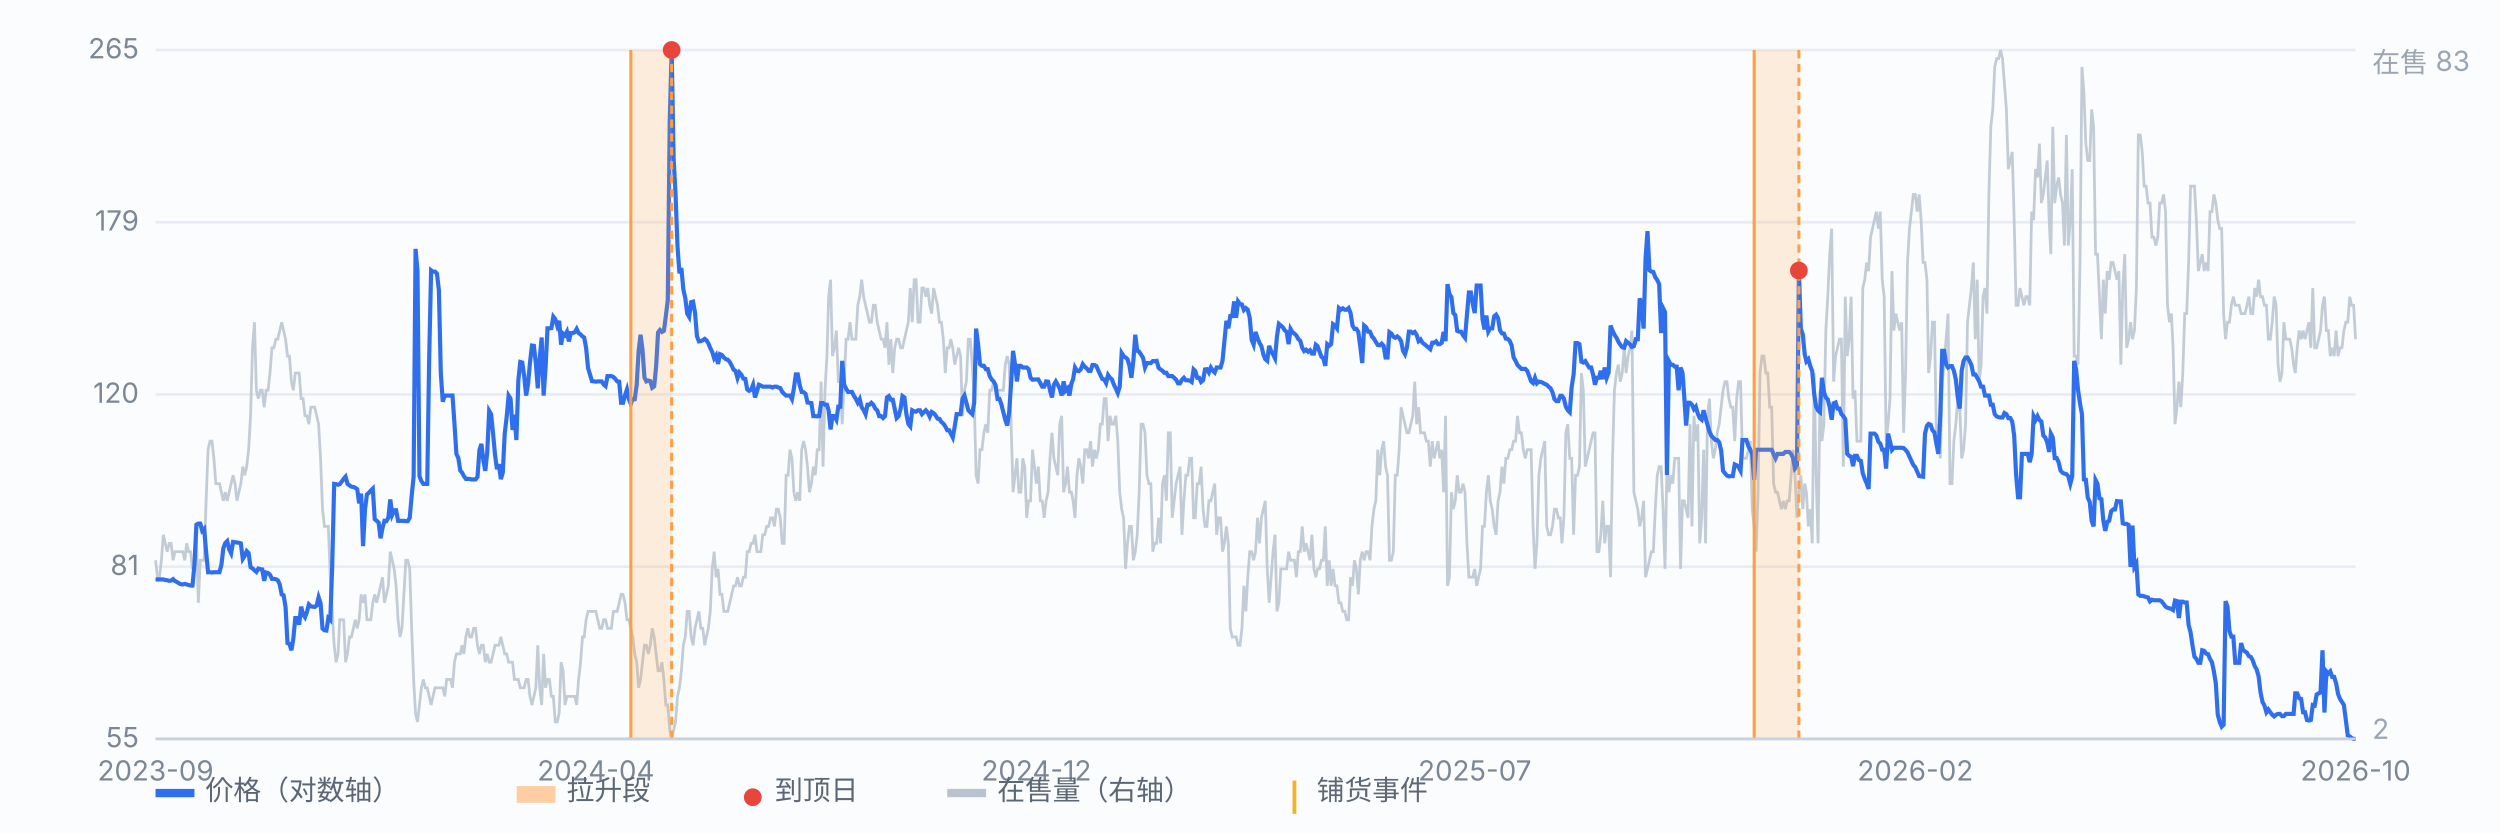
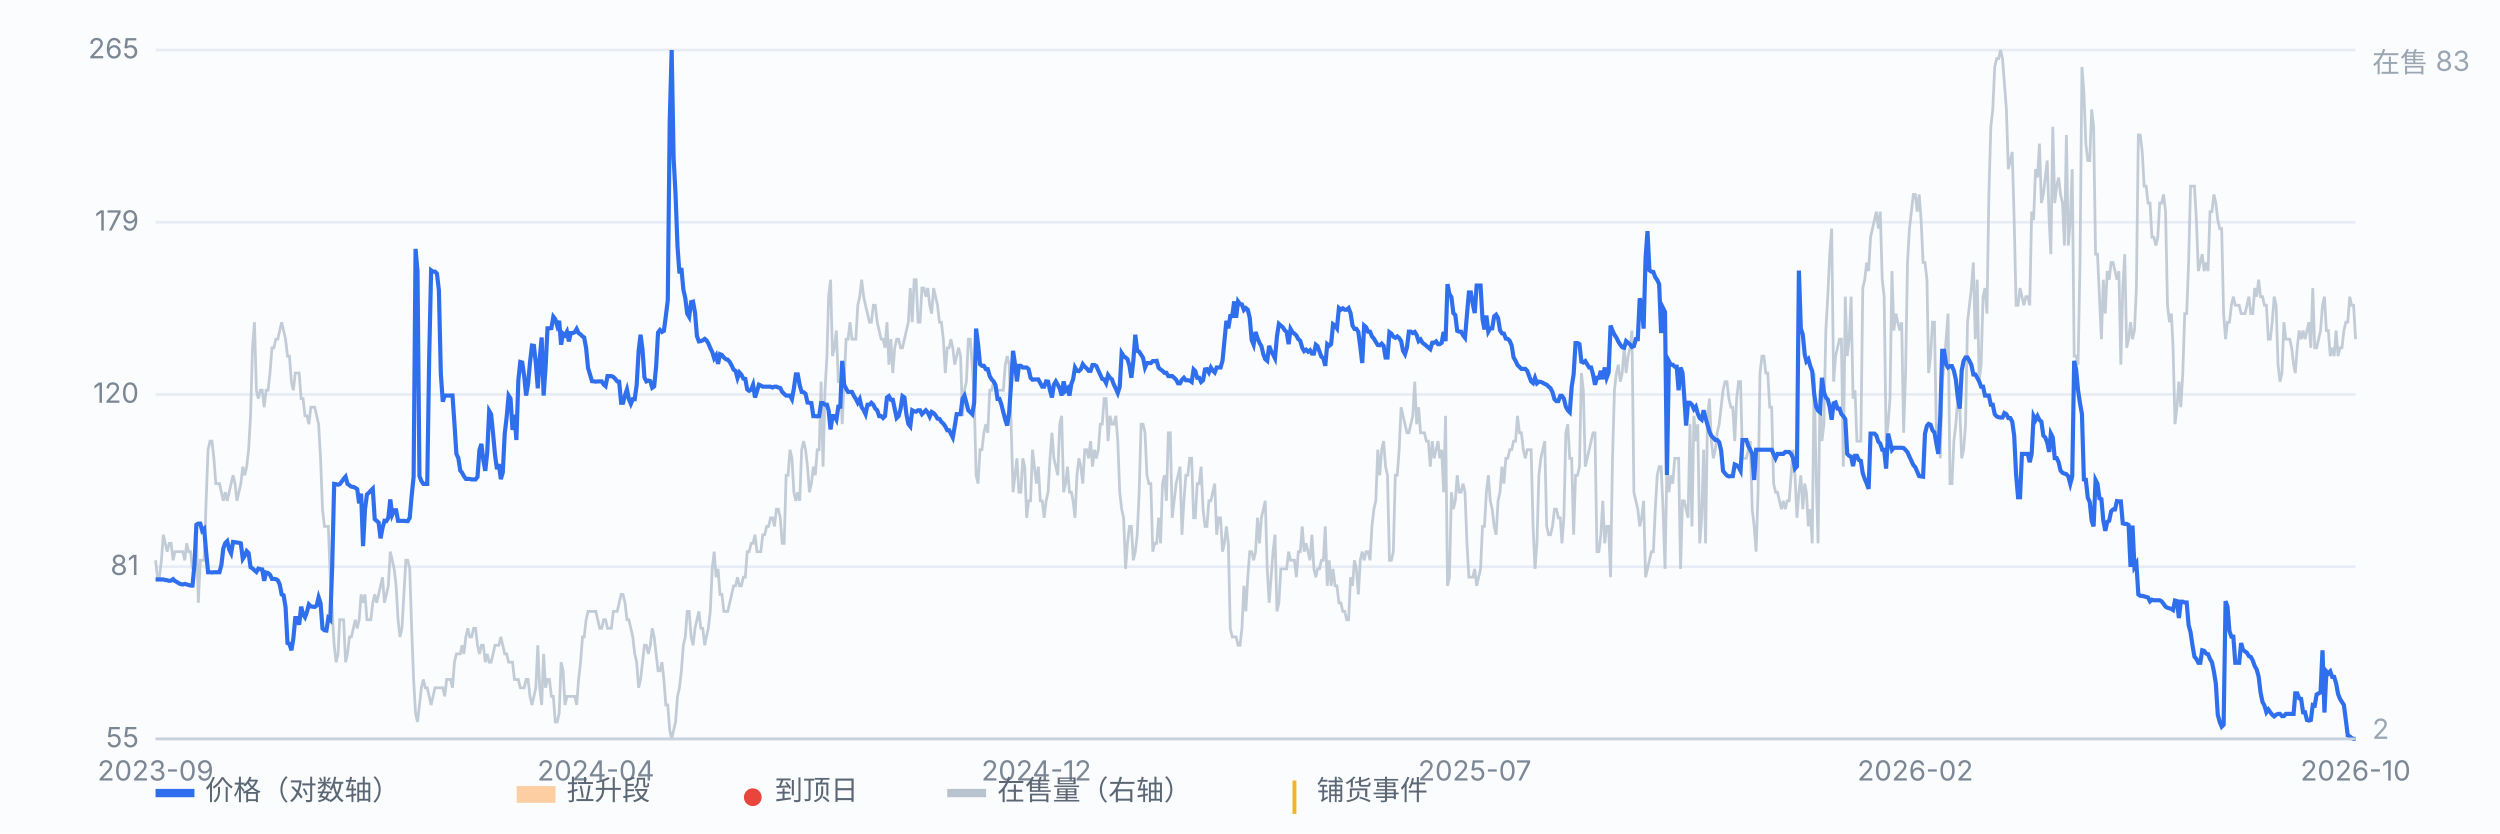
<svg xmlns="http://www.w3.org/2000/svg" viewBox="0 0 900 300" preserveAspectRatio="xMidYMid meet" style="width:100%;max-width:900px;height:auto;display:block" font-family="-apple-system,Segoe UI,Microsoft YaHei,sans-serif" font-size="10">
  <rect x="0" y="0" width="900" height="300" fill="#fbfcfe" />
  <line x1="56" y1="266.0" x2="848" y2="266.0" stroke="#e8edf5" stroke-width="1" />
  <text x="50" y="269.0" text-anchor="end" fill="#7b8794">55</text>
  <line x1="56" y1="204.0" x2="848" y2="204.0" stroke="#e8edf5" stroke-width="1" />
  <text x="50" y="207.0" text-anchor="end" fill="#7b8794">81</text>
  <line x1="56" y1="142.0" x2="848" y2="142.0" stroke="#e8edf5" stroke-width="1" />
  <text x="50" y="145.0" text-anchor="end" fill="#7b8794">120</text>
  <line x1="56" y1="80.0" x2="848" y2="80.0" stroke="#e8edf5" stroke-width="1" />
  <text x="50" y="83.0" text-anchor="end" fill="#7b8794">179</text>
  <line x1="56" y1="18.0" x2="848" y2="18.0" stroke="#e8edf5" stroke-width="1" />
  <text x="50" y="21.0" text-anchor="end" fill="#7b8794">265</text>
  <path d="M56.0 201.7 L56.7 207.8 L57.4 207.8 L58.1 201.7 L58.8 192.5 L59.5 195.6 L60.2 198.6 L60.9 195.6 L61.6 195.6 L62.3 201.7 L63.0 198.6 L63.7 198.6 L64.4 198.6 L65.1 198.6 L65.8 198.6 L66.5 201.7 L67.2 195.6 L67.9 198.6 L68.6 198.6 L69.3 204.8 L70.0 201.7 L70.7 192.5 L71.4 217.0 L72.1 201.7 L72.8 201.7 L73.5 201.7 L74.2 180.3 L74.9 161.9 L75.6 158.8 L76.3 158.8 L77.0 165.0 L77.7 174.1 L78.3 174.1 L79.0 174.1 L79.7 177.2 L80.4 180.3 L81.1 177.2 L81.8 180.3 L82.5 177.2 L83.2 174.1 L83.9 171.1 L84.6 174.1 L85.3 180.3 L86.0 177.2 L86.7 174.1 L87.4 168.0 L88.1 171.1 L88.8 168.0 L89.5 161.9 L90.2 149.7 L90.9 125.2 L91.6 116.0 L92.3 140.5 L93.0 143.5 L93.7 140.5 L94.4 140.5 L95.1 146.6 L95.8 140.5 L96.5 140.5 L97.2 134.3 L97.9 125.2 L98.6 125.2 L99.3 122.1 L100.0 122.1 L100.7 119.0 L101.4 116.0 L102.1 119.0 L102.8 122.1 L103.5 128.2 L104.2 128.2 L104.9 137.4 L105.6 140.5 L106.3 134.3 L107.0 134.3 L107.7 134.3 L108.4 143.5 L109.1 143.5 L109.8 149.7 L110.5 149.7 L111.2 152.7 L111.9 146.6 L112.6 146.6 L113.3 146.6 L114.0 149.7 L114.7 152.7 L115.4 165.0 L116.1 183.3 L116.8 189.5 L117.5 189.5 L118.2 189.5 L118.9 207.8 L119.6 220.1 L120.3 232.3 L121.0 238.4 L121.7 235.4 L122.3 223.1 L123.0 223.1 L123.7 223.1 L124.4 238.4 L125.1 235.4 L125.8 229.3 L126.5 229.3 L127.2 226.2 L127.9 223.1 L128.6 226.2 L129.3 223.1 L130.0 214.0 L130.7 217.0 L131.4 214.0 L132.1 223.1 L132.8 223.1 L133.5 223.1 L134.2 217.0 L134.9 214.0 L135.6 217.0 L136.3 214.0 L137.0 210.9 L137.7 207.8 L138.4 217.0 L139.1 214.0 L139.8 210.9 L140.5 198.6 L141.2 201.7 L141.9 204.8 L142.6 210.9 L143.3 223.1 L144.0 229.3 L144.7 226.2 L145.4 214.0 L146.1 201.7 L146.8 201.7 L147.5 204.8 L148.2 226.2 L148.9 244.6 L149.6 256.8 L150.3 259.9 L151.0 253.8 L151.7 247.6 L152.4 244.6 L153.1 247.6 L153.8 247.6 L154.5 250.7 L155.2 253.8 L155.9 250.7 L156.6 247.6 L157.3 247.6 L158.0 247.6 L158.7 247.6 L159.4 247.6 L160.1 250.7 L160.8 244.6 L161.5 244.6 L162.2 244.6 L162.9 247.6 L163.6 238.4 L164.3 235.4 L165.0 235.4 L165.7 235.4 L166.3 232.3 L167.0 235.4 L167.7 229.3 L168.4 226.2 L169.1 229.3 L169.8 229.3 L170.5 226.2 L171.2 226.2 L171.9 232.3 L172.6 235.4 L173.3 232.3 L174.0 232.3 L174.7 238.4 L175.4 235.4 L176.1 238.4 L176.8 238.4 L177.5 235.4 L178.2 232.3 L178.9 232.3 L179.6 232.3 L180.3 229.3 L181.0 232.3 L181.7 235.4 L182.4 235.4 L183.1 238.4 L183.8 238.4 L184.5 238.4 L185.2 244.6 L185.9 244.6 L186.6 244.6 L187.3 247.6 L188.0 247.6 L188.7 247.6 L189.4 244.6 L190.1 244.6 L190.8 250.7 L191.5 253.8 L192.2 250.7 L192.9 247.6 L193.6 232.3 L194.3 247.6 L195.0 253.8 L195.7 235.4 L196.4 247.6 L197.1 244.6 L197.8 244.6 L198.5 250.7 L199.2 250.7 L199.9 259.9 L200.6 259.9 L201.3 256.8 L202.0 238.4 L202.7 241.5 L203.4 253.8 L204.1 250.7 L204.8 250.7 L205.5 250.7 L206.2 250.7 L206.9 250.7 L207.6 253.8 L208.3 244.6 L209.0 238.4 L209.7 229.3 L210.3 229.3 L211.0 223.1 L211.7 220.1 L212.4 220.1 L213.1 220.1 L213.8 220.1 L214.5 220.1 L215.2 223.1 L215.9 226.2 L216.6 226.2 L217.3 223.1 L218.0 223.1 L218.7 226.2 L219.4 226.2 L220.1 226.2 L220.8 220.1 L221.5 220.1 L222.2 220.1 L222.9 217.0 L223.6 214.0 L224.3 214.0 L225.0 217.0 L225.7 223.1 L226.4 223.1 L227.1 226.2 L227.8 229.3 L228.5 235.4 L229.2 238.4 L229.9 247.6 L230.6 244.6 L231.3 238.4 L232.0 232.3 L232.7 232.3 L233.4 235.4 L234.1 232.3 L234.8 226.2 L235.5 229.3 L236.2 235.4 L236.9 241.5 L237.6 241.5 L238.3 238.4 L239.0 244.6 L239.7 253.8 L240.4 253.8 L241.1 262.9 L241.8 266.0 L242.5 262.9 L243.2 259.9 L243.9 250.7 L244.6 247.6 L245.3 241.5 L246.0 232.3 L246.7 229.3 L247.4 220.1 L248.1 220.1 L248.8 229.3 L249.5 232.3 L250.2 226.2 L250.9 223.1 L251.6 220.1 L252.3 226.2 L253.0 226.2 L253.7 232.3 L254.3 229.3 L255.0 226.2 L255.7 220.1 L256.4 204.8 L257.1 198.6 L257.8 207.8 L258.5 204.8 L259.2 214.0 L259.9 214.0 L260.6 220.1 L261.3 220.1 L262.0 220.1 L262.7 217.0 L263.4 214.0 L264.1 210.9 L264.8 210.9 L265.5 207.8 L266.2 210.9 L266.9 210.9 L267.6 207.8 L268.3 207.8 L269.0 198.6 L269.7 198.6 L270.4 195.6 L271.1 195.6 L271.8 192.5 L272.5 198.6 L273.2 198.6 L273.9 198.6 L274.6 192.5 L275.3 192.5 L276.0 189.5 L276.7 189.5 L277.4 186.4 L278.1 186.4 L278.8 189.5 L279.5 183.3 L280.2 183.3 L280.9 186.4 L281.6 195.6 L282.3 195.6 L283.0 171.1 L283.7 171.1 L284.4 161.9 L285.1 165.0 L285.8 177.2 L286.5 180.3 L287.2 177.2 L287.9 180.3 L288.6 161.9 L289.3 158.8 L290.0 161.9 L290.7 168.0 L291.4 177.2 L292.1 174.1 L292.8 168.0 L293.5 171.1 L294.2 161.9 L294.9 161.9 L295.6 137.4 L296.3 168.0 L297.0 140.5 L297.7 128.2 L298.3 106.8 L299.0 100.7 L299.7 128.2 L300.4 125.2 L301.1 119.0 L301.8 137.4 L302.5 137.4 L303.2 152.7 L303.9 137.4 L304.6 122.1 L305.3 122.1 L306.0 116.0 L306.7 122.1 L307.4 122.1 L308.1 122.1 L308.8 109.9 L309.5 106.8 L310.2 100.7 L310.9 106.8 L311.6 109.9 L312.3 112.9 L313.0 116.0 L313.7 116.0 L314.4 109.9 L315.1 109.9 L315.8 116.0 L316.5 119.0 L317.2 122.1 L317.9 122.1 L318.6 125.2 L319.3 116.0 L320.0 131.3 L320.7 122.1 L321.4 134.3 L322.1 125.2 L322.8 122.1 L323.5 122.1 L324.2 125.2 L324.9 125.2 L325.6 122.1 L326.3 119.0 L327.0 116.0 L327.7 103.7 L328.4 116.0 L329.1 100.7 L329.8 100.7 L330.5 116.0 L331.2 116.0 L331.9 103.7 L332.6 103.7 L333.3 106.8 L334.0 103.7 L334.7 109.9 L335.4 112.9 L336.1 103.7 L336.8 106.8 L337.5 109.9 L338.2 116.0 L338.9 116.0 L339.6 122.1 L340.3 134.3 L341.0 125.2 L341.7 125.2 L342.3 122.1 L343.0 125.2 L343.7 131.3 L344.4 128.2 L345.1 125.2 L345.8 128.2 L346.5 149.7 L347.2 140.5 L347.9 137.4 L348.6 122.1 L349.3 122.1 L350.0 131.3 L350.7 143.5 L351.4 171.1 L352.1 174.1 L352.8 161.9 L353.5 161.9 L354.2 155.8 L354.9 152.7 L355.6 155.8 L356.3 140.5 L357.0 140.5 L357.7 137.4 L358.4 140.5 L359.1 140.5 L359.8 140.5 L360.5 140.5 L361.2 140.5 L361.9 131.3 L362.6 128.2 L363.3 131.3 L364.0 152.7 L364.7 177.2 L365.4 171.1 L366.1 165.0 L366.8 177.2 L367.5 177.2 L368.2 165.0 L368.9 168.0 L369.6 186.4 L370.3 180.3 L371.0 180.3 L371.7 161.9 L372.4 168.0 L373.1 174.1 L373.8 168.0 L374.5 180.3 L375.2 180.3 L375.9 186.4 L376.6 180.3 L377.3 177.2 L378.0 165.0 L378.7 155.8 L379.4 165.0 L380.1 168.0 L380.8 171.1 L381.5 152.7 L382.2 149.7 L382.9 177.2 L383.6 174.1 L384.3 168.0 L385.0 177.2 L385.7 177.2 L386.3 180.3 L387.0 186.4 L387.7 171.1 L388.4 165.0 L389.1 168.0 L389.8 174.1 L390.5 161.9 L391.2 161.9 L391.9 165.0 L392.6 158.8 L393.3 168.0 L394.0 161.9 L394.7 165.0 L395.4 161.9 L396.1 152.7 L396.8 152.7 L397.5 143.5 L398.2 143.5 L398.9 158.8 L399.6 149.7 L400.3 152.7 L401.0 152.7 L401.7 149.7 L402.4 158.8 L403.1 177.2 L403.8 183.3 L404.5 186.4 L405.2 204.8 L405.9 195.6 L406.6 189.5 L407.3 189.5 L408.0 201.7 L408.7 198.6 L409.4 192.5 L410.1 177.2 L410.8 152.7 L411.5 152.7 L412.2 155.8 L412.9 171.1 L413.6 174.1 L414.3 174.1 L415.0 198.6 L415.7 195.6 L416.4 195.6 L417.1 186.4 L417.8 195.6 L418.5 174.1 L419.2 171.1 L419.9 180.3 L420.6 155.8 L421.3 155.8 L422.0 186.4 L422.7 180.3 L423.4 174.1 L424.1 171.1 L424.8 168.0 L425.5 192.5 L426.2 180.3 L426.9 171.1 L427.6 171.1 L428.3 165.0 L429.0 165.0 L429.7 186.4 L430.3 186.4 L431.0 174.1 L431.7 174.1 L432.4 168.0 L433.1 183.3 L433.8 189.5 L434.5 189.5 L435.2 180.3 L435.9 180.3 L436.6 177.2 L437.3 174.1 L438.0 192.5 L438.7 186.4 L439.4 186.4 L440.1 198.6 L440.8 195.6 L441.5 189.5 L442.2 195.6 L442.9 226.2 L443.6 229.3 L444.3 229.3 L445.0 229.3 L445.7 232.3 L446.4 232.3 L447.1 226.2 L447.8 210.9 L448.5 220.1 L449.2 207.8 L449.9 198.6 L450.6 198.6 L451.3 201.7 L452.0 198.6 L452.7 186.4 L453.4 195.6 L454.1 186.4 L454.8 183.3 L455.5 180.3 L456.2 204.8 L456.9 217.0 L457.6 207.8 L458.3 198.6 L459.0 192.5 L459.7 220.1 L460.4 217.0 L461.1 204.8 L461.8 204.8 L462.5 204.8 L463.2 204.8 L463.9 198.6 L464.6 201.7 L465.3 201.7 L466.0 201.7 L466.7 207.8 L467.4 198.6 L468.1 198.6 L468.8 189.5 L469.5 198.6 L470.2 195.6 L470.9 198.6 L471.6 201.7 L472.3 192.5 L473.0 204.8 L473.7 207.8 L474.3 204.8 L475.0 204.8 L475.7 201.7 L476.4 201.7 L477.1 189.5 L477.8 210.9 L478.5 201.7 L479.2 210.9 L479.9 204.8 L480.6 210.9 L481.3 210.9 L482.0 217.0 L482.7 217.0 L483.4 220.1 L484.1 220.1 L484.8 223.1 L485.5 223.1 L486.2 207.8 L486.9 210.9 L487.6 201.7 L488.3 204.8 L489.0 214.0 L489.7 201.7 L490.4 198.6 L491.1 201.7 L491.8 198.6 L492.5 198.6 L493.2 201.7 L493.9 189.5 L494.6 183.3 L495.3 180.3 L496.0 161.9 L496.7 171.1 L497.4 161.9 L498.1 158.8 L498.8 168.0 L499.5 171.1 L500.2 201.7 L500.9 201.7 L501.6 198.6 L502.3 171.1 L503.0 171.1 L503.7 161.9 L504.4 146.6 L505.1 149.7 L505.8 152.7 L506.5 155.8 L507.2 155.8 L507.9 152.7 L508.6 149.7 L509.3 137.4 L510.0 152.7 L510.7 146.6 L511.4 155.8 L512.1 155.8 L512.8 155.8 L513.5 158.8 L514.2 158.8 L514.9 168.0 L515.6 158.8 L516.3 165.0 L517.0 161.9 L517.7 158.8 L518.3 165.0 L519.0 161.9 L519.7 177.2 L520.4 149.7 L521.1 210.9 L521.8 207.8 L522.5 177.2 L523.2 183.3 L523.9 180.3 L524.6 171.1 L525.3 177.2 L526.0 177.2 L526.7 174.1 L527.4 177.2 L528.1 195.6 L528.8 207.8 L529.5 207.8 L530.2 207.8 L530.9 204.8 L531.6 210.9 L532.3 207.8 L533.0 204.8 L533.7 189.5 L534.4 189.5 L535.1 177.2 L535.8 171.1 L536.5 180.3 L537.2 183.3 L537.9 189.5 L538.6 192.5 L539.3 180.3 L540.0 177.2 L540.7 168.0 L541.4 174.1 L542.1 165.0 L542.8 165.0 L543.5 161.9 L544.2 161.9 L544.9 158.8 L545.6 158.8 L546.3 149.7 L547.0 155.8 L547.7 155.8 L548.4 161.9 L549.1 165.0 L549.8 161.9 L550.5 161.9 L551.2 161.9 L551.9 189.5 L552.6 204.8 L553.3 195.6 L554.0 171.1 L554.7 165.0 L555.4 161.9 L556.1 158.8 L556.8 189.5 L557.5 192.5 L558.2 192.5 L558.9 189.5 L559.6 183.3 L560.3 183.3 L561.0 186.4 L561.7 186.4 L562.3 195.6 L563.0 186.4 L563.7 155.8 L564.4 152.7 L565.1 165.0 L565.8 165.0 L566.5 192.5 L567.2 171.1 L567.9 171.1 L568.6 168.0 L569.3 134.3 L570.0 140.5 L570.7 168.0 L571.4 165.0 L572.1 161.9 L572.8 158.8 L573.5 155.8 L574.2 155.8 L574.9 198.6 L575.6 198.6 L576.3 192.5 L577.0 180.3 L577.7 195.6 L578.4 189.5 L579.1 189.5 L579.8 207.8 L580.5 165.0 L581.2 140.5 L581.9 134.3 L582.6 131.3 L583.3 137.4 L584.0 134.3 L584.7 125.2 L585.4 134.3 L586.1 128.2 L586.8 125.2 L587.5 119.0 L588.2 177.2 L588.9 180.3 L589.6 183.3 L590.3 189.5 L591.0 186.4 L591.7 180.3 L592.4 207.8 L593.1 204.8 L593.8 201.7 L594.5 198.6 L595.2 198.6 L595.9 183.3 L596.6 171.1 L597.3 168.0 L598.0 168.0 L598.7 183.3 L599.4 204.8 L600.1 168.0 L600.8 177.2 L601.5 171.1 L602.2 174.1 L602.9 165.0 L603.6 165.0 L604.3 165.0 L605.0 204.8 L605.7 180.3 L606.3 180.3 L607.0 183.3 L607.7 186.4 L608.4 152.7 L609.1 189.5 L609.8 149.7 L610.5 158.8 L611.2 152.7 L611.9 195.6 L612.6 186.4 L613.3 161.9 L614.0 195.6 L614.7 149.7 L615.4 143.5 L616.1 158.8 L616.8 165.0 L617.5 161.9 L618.2 155.8 L618.9 152.7 L619.6 146.6 L620.3 140.5 L621.0 137.4 L621.7 137.4 L622.4 143.5 L623.1 146.6 L623.8 146.6 L624.5 158.8 L625.2 143.5 L625.9 137.4 L626.6 137.4 L627.3 165.0 L628.0 165.0 L628.7 165.0 L629.4 161.9 L630.1 158.8 L630.8 183.3 L631.5 189.5 L632.2 198.6 L632.9 177.2 L633.6 134.3 L634.3 128.2 L635.0 128.2 L635.7 134.3 L636.4 134.3 L637.1 146.6 L637.8 146.6 L638.5 174.1 L639.2 177.2 L639.9 177.2 L640.6 180.3 L641.3 183.3 L642.0 180.3 L642.7 183.3 L643.4 180.3 L644.1 180.3 L644.8 171.1 L645.5 161.9 L646.2 171.1 L646.9 186.4 L647.6 177.2 L648.3 171.1 L649.0 183.3 L649.7 174.1 L650.3 177.2 L651.0 189.5 L651.7 183.3 L652.4 195.6 L653.1 134.3 L653.8 171.1 L654.5 195.6 L655.2 140.5 L655.9 158.8 L656.6 152.7 L657.3 119.0 L658.0 106.8 L658.7 91.5 L659.4 82.3 L660.1 137.4 L660.8 128.2 L661.5 125.2 L662.2 122.1 L662.9 122.1 L663.6 168.0 L664.3 106.8 L665.0 128.2 L665.7 122.1 L666.4 106.8 L667.1 143.5 L667.8 140.5 L668.5 158.8 L669.2 158.8 L669.9 158.8 L670.6 103.7 L671.3 100.7 L672.0 94.5 L672.7 97.6 L673.4 85.4 L674.1 82.3 L674.8 79.2 L675.5 76.2 L676.2 82.3 L676.9 76.2 L677.6 100.7 L678.3 106.8 L679.0 158.8 L679.7 152.7 L680.4 143.5 L681.1 97.6 L681.8 119.0 L682.5 112.9 L683.2 116.0 L683.9 119.0 L684.6 116.0 L685.3 155.8 L686.0 134.3 L686.7 94.5 L687.4 82.3 L688.1 76.2 L688.8 70.0 L689.5 70.0 L690.2 76.2 L690.9 70.0 L691.6 79.2 L692.3 94.5 L693.0 94.5 L693.7 100.7 L694.3 134.3 L695.0 128.2 L695.7 116.0 L696.4 116.0 L697.1 155.8 L697.8 152.7 L698.5 165.0 L699.2 137.4 L699.9 131.3 L700.6 122.1 L701.3 112.9 L702.0 174.1 L702.7 174.1 L703.4 158.8 L704.1 152.7 L704.8 143.5 L705.5 146.6 L706.2 165.0 L706.9 161.9 L707.6 152.7 L708.3 116.0 L709.0 109.9 L709.7 103.7 L710.4 94.5 L711.1 122.1 L711.8 100.7 L712.5 137.4 L713.2 131.3 L713.9 106.8 L714.6 103.7 L715.3 112.9 L716.0 70.0 L716.7 45.6 L717.4 39.4 L718.1 24.1 L718.8 21.1 L719.5 21.1 L720.2 18.0 L720.9 21.1 L721.6 30.2 L722.3 39.4 L723.0 60.9 L723.7 57.8 L724.4 54.7 L725.1 79.2 L725.8 109.9 L726.5 109.9 L727.2 103.7 L727.9 106.8 L728.6 109.9 L729.3 106.8 L730.0 106.8 L730.7 109.9 L731.4 76.2 L732.1 79.2 L732.8 60.9 L733.5 63.9 L734.2 51.7 L734.9 73.1 L735.6 70.0 L736.3 63.9 L737.0 57.8 L737.7 79.2 L738.3 91.5 L739.0 45.6 L739.7 73.1 L740.4 67.0 L741.1 63.9 L741.8 70.0 L742.5 73.1 L743.2 88.4 L743.9 48.6 L744.6 88.4 L745.3 79.2 L746.0 60.9 L746.7 128.2 L747.4 128.2 L748.1 131.3 L748.8 94.5 L749.5 24.1 L750.2 33.3 L750.9 51.7 L751.6 57.8 L752.3 57.8 L753.0 39.4 L753.7 45.6 L754.4 91.5 L755.1 91.5 L755.8 106.8 L756.5 122.1 L757.2 100.7 L757.9 112.9 L758.6 97.6 L759.3 100.7 L760.0 94.5 L760.7 94.5 L761.4 97.6 L762.1 100.7 L762.8 97.6 L763.5 131.3 L764.2 103.7 L764.9 91.5 L765.6 125.2 L766.3 122.1 L767.0 116.0 L767.7 122.1 L768.4 119.0 L769.1 103.7 L769.8 48.6 L770.5 48.6 L771.2 54.7 L771.9 67.0 L772.6 67.0 L773.3 73.1 L774.0 73.1 L774.7 85.4 L775.4 85.4 L776.1 88.4 L776.8 85.4 L777.5 73.1 L778.2 73.1 L778.9 70.0 L779.6 76.2 L780.3 109.9 L781.0 116.0 L781.7 112.9 L782.3 125.2 L783.0 152.7 L783.7 146.6 L784.4 137.4 L785.1 146.6 L785.8 134.3 L786.5 112.9 L787.2 112.9 L787.9 94.5 L788.6 67.0 L789.3 67.0 L790.0 67.0 L790.7 79.2 L791.4 97.6 L792.1 94.5 L792.8 91.5 L793.5 97.6 L794.2 94.5 L794.9 97.6 L795.6 76.2 L796.3 76.2 L797.0 70.0 L797.7 73.1 L798.4 79.2 L799.1 82.3 L799.8 82.3 L800.5 112.9 L801.2 122.1 L801.9 116.0 L802.6 116.0 L803.3 109.9 L804.0 106.8 L804.7 109.9 L805.4 109.9 L806.1 109.9 L806.8 112.9 L807.5 112.9 L808.2 112.9 L808.9 109.9 L809.6 106.8 L810.3 112.9 L811.0 112.9 L811.7 103.7 L812.4 106.8 L813.1 100.7 L813.8 106.8 L814.5 106.8 L815.2 109.9 L815.9 109.9 L816.6 122.1 L817.3 122.1 L818.0 116.0 L818.7 106.8 L819.4 109.9 L820.1 131.3 L820.8 137.4 L821.5 134.3 L822.2 116.0 L822.9 122.1 L823.6 122.1 L824.3 122.1 L825.0 125.2 L825.7 131.3 L826.3 134.3 L827.0 125.2 L827.7 119.0 L828.4 122.1 L829.1 119.0 L829.8 122.1 L830.5 119.0 L831.2 116.0 L831.9 125.2 L832.6 103.7 L833.3 125.2 L834.0 125.2 L834.7 122.1 L835.4 119.0 L836.1 109.9 L836.8 106.8 L837.5 119.0 L838.2 119.0 L838.9 128.2 L839.6 125.2 L840.3 128.2 L841.0 119.0 L841.7 128.2 L842.4 125.2 L843.1 125.2 L843.8 119.0 L844.5 116.0 L845.2 116.0 L845.9 106.8 L846.6 109.9 L847.3 109.9 L848.0 122.1" fill="none" stroke="#b9c3cf" stroke-width="1" opacity="0.85" />
  <text x="854" y="26" fill="#9aa6b2">在售 83</text>
  <text x="854" y="266" fill="#9aa6b2">2</text>
  <path d="M56.0 208.6 L56.7 208.6 L57.4 208.6 L58.1 208.6 L58.8 208.6 L59.5 208.8 L60.2 208.9 L60.9 209.1 L61.6 209.0 L62.3 208.5 L63.0 209.2 L63.7 209.5 L64.4 210.0 L65.1 210.3 L65.8 210.4 L66.5 210.2 L67.2 210.4 L67.9 210.6 L68.6 210.8 L69.3 210.8 L70.0 203.3 L70.7 188.9 L71.4 188.5 L72.1 188.5 L72.8 191.1 L73.5 190.4 L74.2 198.6 L74.9 206.0 L75.6 206.0 L76.3 206.1 L77.0 206.0 L77.7 206.0 L78.3 206.0 L79.0 206.0 L79.7 203.4 L80.4 197.4 L81.1 195.5 L81.8 194.8 L82.5 197.8 L83.2 199.2 L83.9 195.1 L84.6 195.2 L85.3 195.3 L86.0 195.4 L86.7 195.6 L87.4 201.2 L88.1 200.1 L88.8 198.4 L89.5 199.1 L90.2 204.2 L90.9 204.6 L91.6 205.3 L92.3 205.9 L93.0 204.7 L93.7 204.9 L94.4 205.0 L95.1 209.1 L95.8 206.1 L96.5 206.3 L97.2 206.9 L97.9 208.4 L98.6 208.4 L99.3 208.5 L100.0 208.9 L100.7 210.4 L101.4 214.0 L102.1 214.3 L102.8 218.6 L103.5 231.5 L104.2 231.8 L104.9 234.1 L105.6 229.9 L106.3 222.5 L107.0 222.5 L107.7 224.9 L108.4 218.4 L109.1 221.1 L109.8 222.2 L110.5 220.3 L111.2 217.6 L111.9 218.3 L112.6 218.4 L113.3 218.5 L114.0 218.0 L114.7 215.0 L115.4 217.1 L116.1 226.3 L116.8 226.9 L117.5 227.0 L118.2 222.5 L118.9 223.2 L119.6 203.5 L120.3 174.2 L121.0 174.3 L121.7 174.5 L122.3 174.3 L123.0 173.4 L123.7 172.4 L124.4 171.6 L125.1 174.2 L125.8 174.7 L126.5 175.2 L127.2 175.3 L127.9 175.6 L128.6 176.1 L129.3 181.2 L130.0 177.7 L130.7 196.6 L131.4 183.4 L132.1 178.0 L132.8 177.4 L133.5 176.6 L134.2 175.9 L134.9 186.9 L135.6 187.5 L136.3 188.1 L137.0 193.8 L137.7 190.1 L138.4 187.5 L139.1 187.6 L139.8 186.4 L140.5 179.8 L141.2 185.3 L141.9 183.7 L142.6 183.7 L143.3 187.5 L144.0 187.5 L144.7 187.5 L145.4 187.5 L146.1 187.6 L146.8 187.6 L147.5 186.4 L148.2 178.5 L148.9 171.7 L149.6 89.6 L150.3 97.6 L151.0 171.4 L151.7 173.2 L152.4 174.2 L153.1 174.2 L153.8 174.2 L154.5 129.0 L155.2 97.3 L155.9 97.8 L156.6 97.8 L157.3 98.5 L158.0 104.5 L158.7 134.6 L159.4 144.6 L160.1 142.4 L160.8 142.4 L161.5 142.4 L162.2 142.4 L162.9 142.4 L163.6 152.5 L164.3 163.4 L165.0 164.9 L165.7 169.4 L166.3 170.1 L167.0 171.4 L167.7 172.4 L168.4 172.4 L169.1 172.4 L169.8 172.6 L170.5 172.6 L171.2 172.6 L171.9 171.7 L172.6 162.0 L173.3 159.8 L174.0 165.7 L174.7 169.5 L175.4 162.9 L176.1 147.9 L176.8 149.1 L177.5 156.1 L178.2 163.7 L178.9 168.9 L179.6 167.1 L180.3 172.5 L181.0 170.1 L181.7 156.1 L182.4 150.1 L183.1 142.4 L183.8 143.5 L184.5 154.8 L185.2 149.3 L185.9 158.4 L186.6 136.9 L187.3 130.3 L188.0 130.5 L188.7 135.3 L189.4 142.4 L190.1 138.3 L190.8 130.5 L191.5 124.4 L192.2 124.5 L192.9 130.7 L193.6 139.8 L194.3 129.0 L195.0 121.5 L195.7 142.4 L196.4 132.4 L197.1 118.2 L197.8 118.2 L198.5 118.1 L199.2 114.0 L199.9 114.9 L200.6 117.3 L201.3 115.5 L202.0 124.1 L202.7 120.1 L203.4 120.7 L204.1 119.4 L204.8 122.9 L205.5 119.9 L206.2 119.9 L206.9 119.6 L207.6 118.4 L208.3 119.9 L209.0 120.4 L209.7 121.1 L210.3 121.5 L211.0 125.3 L211.7 132.5 L212.4 134.8 L213.1 137.2 L213.8 137.3 L214.5 137.4 L215.2 137.3 L215.9 137.3 L216.6 137.3 L217.3 138.4 L218.0 139.0 L218.7 135.4 L219.4 135.4 L220.1 135.4 L220.8 135.7 L221.5 136.4 L222.2 137.3 L222.9 137.4 L223.6 145.0 L224.3 145.0 L225.0 142.3 L225.7 140.2 L226.4 143.7 L227.1 145.4 L227.8 143.7 L228.5 143.7 L229.2 138.6 L229.9 126.4 L230.6 120.5 L231.3 125.9 L232.0 135.9 L232.7 137.3 L233.4 137.0 L234.1 137.2 L234.8 139.6 L235.5 139.1 L236.2 132.0 L236.9 119.7 L237.6 118.8 L238.3 119.5 L239.0 119.1 L239.7 113.8 L240.4 108.1 L241.1 43.6 L241.8 18.0 L242.5 56.9 L243.2 70.0 L243.9 88.7 L244.6 98.4 L245.3 96.5 L246.0 104.2 L246.7 107.3 L247.4 112.9 L248.1 114.1 L248.8 108.8 L249.5 108.6 L250.2 112.5 L250.9 121.0 L251.6 122.9 L252.3 122.8 L253.0 122.5 L253.7 122.0 L254.3 122.5 L255.0 123.6 L255.7 125.3 L256.4 126.7 L257.1 129.0 L257.8 127.9 L258.5 131.0 L259.2 127.5 L259.9 127.8 L260.6 128.7 L261.3 129.3 L262.0 129.5 L262.7 130.3 L263.4 131.6 L264.1 133.1 L264.8 133.5 L265.5 136.1 L266.2 134.1 L266.9 134.9 L267.6 136.3 L268.3 136.4 L269.0 140.2 L269.7 140.7 L270.4 140.3 L271.1 138.5 L271.8 143.1 L272.5 140.9 L273.2 138.5 L273.9 138.8 L274.6 139.2 L275.3 139.2 L276.0 139.2 L276.7 139.2 L277.4 139.2 L278.1 139.5 L278.8 139.2 L279.5 139.2 L280.2 139.5 L280.9 139.7 L281.6 141.1 L282.3 141.8 L283.0 142.4 L283.7 142.4 L284.4 142.4 L285.1 143.7 L285.8 139.8 L286.5 134.8 L287.2 134.8 L287.9 138.7 L288.6 141.1 L289.3 141.2 L290.0 141.8 L290.7 144.9 L291.4 145.0 L292.1 145.1 L292.8 149.8 L293.5 149.8 L294.2 149.9 L294.9 149.8 L295.6 145.1 L296.3 145.1 L297.0 145.7 L297.7 145.7 L298.3 147.7 L299.0 154.6 L299.7 149.8 L300.4 149.8 L301.1 151.1 L301.8 146.4 L302.5 146.4 L303.2 129.9 L303.9 138.5 L304.6 139.9 L305.3 141.1 L306.0 141.1 L306.7 141.1 L307.4 142.5 L308.1 143.6 L308.8 145.0 L309.5 143.7 L310.2 146.6 L310.9 147.6 L311.6 149.1 L312.3 145.7 L313.0 145.7 L313.7 145.0 L314.4 145.7 L315.1 147.1 L315.8 147.7 L316.5 149.8 L317.2 149.8 L317.9 150.5 L318.6 149.8 L319.3 143.1 L320.0 142.6 L320.7 143.9 L321.4 143.9 L322.1 147.2 L322.8 150.5 L323.5 149.8 L324.2 147.2 L324.9 142.6 L325.6 143.1 L326.3 149.1 L327.0 152.6 L327.7 153.5 L328.4 147.7 L329.1 148.1 L329.8 148.2 L330.5 147.7 L331.2 147.7 L331.9 149.1 L332.6 148.4 L333.3 147.7 L334.0 148.5 L334.7 150.0 L335.4 148.3 L336.1 148.7 L336.8 149.5 L337.5 150.7 L338.2 150.8 L338.9 151.9 L339.6 152.5 L340.3 153.5 L341.0 154.9 L341.7 154.9 L342.3 156.1 L343.0 157.5 L343.7 153.5 L344.4 149.1 L345.1 149.1 L345.8 149.1 L346.5 143.5 L347.2 142.4 L347.9 145.0 L348.6 147.7 L349.3 148.4 L350.0 149.1 L350.7 145.0 L351.4 118.3 L352.1 123.9 L352.8 131.1 L353.5 131.7 L354.2 131.7 L354.9 132.9 L355.6 132.9 L356.3 135.4 L357.0 136.6 L357.7 137.3 L358.4 138.7 L359.1 143.6 L359.8 143.6 L360.5 145.6 L361.2 148.4 L361.9 151.1 L362.6 153.2 L363.3 148.4 L364.0 138.0 L364.7 126.3 L365.4 131.1 L366.1 137.3 L366.8 131.7 L367.5 131.7 L368.2 132.3 L368.9 132.3 L369.6 132.3 L370.3 132.9 L371.0 136.0 L371.7 136.7 L372.4 136.6 L373.1 136.6 L373.8 136.6 L374.5 137.9 L375.2 139.2 L375.9 139.2 L376.6 137.3 L377.3 137.4 L378.0 140.5 L378.7 143.1 L379.4 138.5 L380.1 137.3 L380.8 138.5 L381.5 139.9 L382.2 142.4 L382.9 137.3 L383.6 140.6 L384.3 139.8 L385.0 142.4 L385.7 138.1 L386.3 136.6 L387.0 132.3 L387.7 133.5 L388.4 133.6 L389.1 132.9 L389.8 131.1 L390.5 132.0 L391.2 132.6 L391.9 133.5 L392.6 133.5 L393.3 131.4 L394.0 131.4 L394.7 131.8 L395.4 133.4 L396.1 134.9 L396.8 136.4 L397.5 136.6 L398.2 137.9 L398.9 135.0 L399.6 136.0 L400.3 136.6 L401.0 138.5 L401.7 139.9 L402.4 141.5 L403.1 139.2 L403.8 127.1 L404.5 128.2 L405.2 128.7 L405.9 129.3 L406.6 131.7 L407.3 136.0 L408.0 129.9 L408.7 120.5 L409.4 126.3 L410.1 126.6 L410.8 127.7 L411.5 128.8 L412.2 132.3 L412.9 130.7 L413.6 130.7 L414.3 130.7 L415.0 130.0 L415.7 130.0 L416.4 129.9 L417.1 132.4 L417.8 133.0 L418.5 133.5 L419.2 134.2 L419.9 134.2 L420.6 135.4 L421.3 135.4 L422.0 135.4 L422.7 136.0 L423.4 136.7 L424.1 138.0 L424.8 138.0 L425.5 136.7 L426.2 136.0 L426.9 136.9 L427.6 136.9 L428.3 137.0 L429.0 137.5 L429.7 133.0 L430.3 133.6 L431.0 136.0 L431.7 136.0 L432.4 137.5 L433.1 136.9 L433.8 133.0 L434.5 132.9 L435.2 134.1 L435.9 132.3 L436.6 133.4 L437.3 134.1 L438.0 132.3 L438.7 132.3 L439.4 132.3 L440.1 129.9 L440.8 122.7 L441.5 115.5 L442.2 118.2 L442.9 113.8 L443.6 113.8 L444.3 108.5 L445.0 114.4 L445.7 108.5 L446.4 109.5 L447.1 109.6 L447.8 111.6 L448.5 110.9 L449.2 111.5 L449.9 114.4 L450.6 122.4 L451.3 124.1 L452.0 119.5 L452.7 121.7 L453.4 123.4 L454.1 124.6 L454.8 127.5 L455.5 129.3 L456.2 129.9 L456.9 124.5 L457.6 126.4 L458.3 127.6 L459.0 129.0 L459.7 121.1 L460.4 116.6 L461.1 117.2 L461.8 117.8 L462.5 118.9 L463.2 119.5 L463.9 123.9 L464.6 118.4 L465.3 119.6 L466.0 120.1 L466.7 120.8 L467.4 122.1 L468.1 122.7 L468.8 125.2 L469.5 126.4 L470.2 125.9 L470.9 126.6 L471.6 126.1 L472.3 127.3 L473.0 127.3 L473.7 124.1 L474.3 124.6 L475.0 126.5 L475.7 128.4 L476.4 129.0 L477.1 131.7 L477.8 123.9 L478.5 124.5 L479.2 123.9 L479.9 116.7 L480.6 117.2 L481.3 118.2 L482.0 110.9 L482.7 111.5 L483.4 111.0 L484.1 111.5 L484.8 111.5 L485.5 110.9 L486.2 112.7 L486.9 117.2 L487.6 118.4 L488.3 118.4 L489.0 119.5 L489.7 124.8 L490.4 130.7 L491.1 117.2 L491.8 117.8 L492.5 119.4 L493.2 119.4 L493.9 121.1 L494.6 121.9 L495.3 123.1 L496.0 124.2 L496.7 124.3 L497.4 123.7 L498.1 124.5 L498.8 128.7 L499.5 128.7 L500.2 119.6 L500.9 120.1 L501.6 121.2 L502.3 121.6 L503.0 121.1 L503.7 121.7 L504.4 122.8 L505.1 126.3 L505.8 127.5 L506.5 125.1 L507.2 119.4 L507.9 119.4 L508.6 119.9 L509.3 119.5 L510.0 120.6 L510.7 122.8 L511.4 122.2 L512.1 123.4 L512.8 123.9 L513.5 124.5 L514.2 125.1 L514.9 125.7 L515.6 123.4 L516.3 123.4 L517.0 122.9 L517.7 123.9 L518.3 123.9 L519.0 123.4 L519.7 119.5 L520.4 122.8 L521.1 102.3 L521.8 105.9 L522.5 106.9 L523.2 112.7 L523.9 113.4 L524.6 119.1 L525.3 119.4 L526.0 119.4 L526.7 120.7 L527.4 121.6 L528.1 113.3 L528.8 105.3 L529.5 105.3 L530.2 109.5 L530.9 112.7 L531.6 102.8 L532.3 102.8 L533.0 102.8 L533.7 114.9 L534.4 118.6 L535.1 113.6 L535.8 119.4 L536.5 118.2 L537.2 118.2 L537.9 113.9 L538.6 113.3 L539.3 114.5 L540.0 118.9 L540.7 120.0 L541.4 120.1 L542.1 121.9 L542.8 122.0 L543.5 122.7 L544.2 124.4 L544.9 128.7 L545.6 129.9 L546.3 131.4 L547.0 132.1 L547.7 132.8 L548.4 132.8 L549.1 132.8 L549.8 133.5 L550.5 135.4 L551.2 137.3 L551.9 137.9 L552.6 136.0 L553.3 138.0 L554.0 137.4 L554.7 137.5 L555.4 137.8 L556.1 138.2 L556.8 138.5 L557.5 139.2 L558.2 139.8 L558.9 141.2 L559.6 143.7 L560.3 144.4 L561.0 144.4 L561.7 142.5 L562.3 142.5 L563.0 143.5 L563.7 146.4 L564.4 147.7 L565.1 148.4 L565.8 139.3 L566.5 134.8 L567.2 123.5 L567.9 123.5 L568.6 123.9 L569.3 130.2 L570.0 130.5 L570.7 130.0 L571.4 131.2 L572.1 132.3 L572.8 132.3 L573.5 134.8 L574.2 138.5 L574.9 136.0 L575.6 136.0 L576.3 133.5 L577.0 136.5 L577.7 132.3 L578.4 136.0 L579.1 134.1 L579.8 117.2 L580.5 119.0 L581.2 120.5 L581.9 121.5 L582.6 123.0 L583.3 124.1 L584.0 125.0 L584.7 125.2 L585.4 122.8 L586.1 123.4 L586.8 124.0 L587.5 124.9 L588.2 124.6 L588.9 122.1 L589.6 122.1 L590.3 107.4 L591.0 109.7 L591.7 118.3 L592.4 93.0 L593.1 83.2 L593.8 97.3 L594.5 97.8 L595.2 97.9 L595.9 99.8 L596.6 100.8 L597.3 102.3 L598.0 119.9 L598.7 110.9 L599.4 112.3 L600.1 171.0 L600.8 130.0 L601.5 131.3 L602.2 131.3 L602.9 132.0 L603.6 132.0 L604.3 140.5 L605.0 132.3 L605.7 134.2 L606.3 142.4 L607.0 153.2 L607.7 145.0 L608.4 145.0 L609.1 145.7 L609.8 147.3 L610.5 146.4 L611.2 148.9 L611.9 150.5 L612.6 151.1 L613.3 147.7 L614.0 150.5 L614.7 152.9 L615.4 155.4 L616.1 156.9 L616.8 157.6 L617.5 158.4 L618.2 158.4 L618.9 159.2 L619.6 162.1 L620.3 169.5 L621.0 170.4 L621.7 171.2 L622.4 171.5 L623.1 171.4 L623.8 171.4 L624.5 167.2 L625.2 167.5 L625.9 168.2 L626.6 169.5 L627.3 158.4 L628.0 158.4 L628.7 158.4 L629.4 160.6 L630.1 161.9 L630.8 163.4 L631.5 172.8 L632.2 161.9 L632.9 161.9 L633.6 161.9 L634.3 161.9 L635.0 161.9 L635.7 161.9 L636.4 161.9 L637.1 161.9 L637.8 161.9 L638.5 163.5 L639.2 165.0 L639.9 163.4 L640.6 163.4 L641.3 163.4 L642.0 163.4 L642.7 162.7 L643.4 162.7 L644.1 162.7 L644.8 163.4 L645.5 164.9 L646.2 168.7 L646.9 167.9 L647.6 97.4 L648.3 118.3 L649.0 120.4 L649.7 127.6 L650.3 130.1 L651.0 129.3 L651.7 131.8 L652.4 133.6 L653.1 141.8 L653.8 146.4 L654.5 147.8 L655.2 148.4 L655.9 136.0 L656.6 141.1 L657.3 143.1 L658.0 143.8 L658.7 146.6 L659.4 151.1 L660.1 145.2 L660.8 144.9 L661.5 147.1 L662.2 147.1 L662.9 149.1 L663.6 149.8 L664.3 150.9 L665.0 163.4 L665.7 164.1 L666.4 164.4 L667.1 167.8 L667.8 164.1 L668.5 164.1 L669.2 165.6 L669.9 165.9 L670.6 170.4 L671.3 172.4 L672.0 174.0 L672.7 176.0 L673.4 156.1 L674.1 156.1 L674.8 156.1 L675.5 156.8 L676.2 159.0 L676.9 159.7 L677.6 161.9 L678.3 161.9 L679.0 168.7 L679.7 156.1 L680.4 158.9 L681.1 162.0 L681.8 161.2 L682.5 161.2 L683.2 161.2 L683.9 161.2 L684.6 161.2 L685.3 161.3 L686.0 162.0 L686.7 162.8 L687.4 164.4 L688.1 165.9 L688.8 167.4 L689.5 168.2 L690.2 169.8 L690.9 171.4 L691.6 171.5 L692.3 171.6 L693.0 156.1 L693.7 153.3 L694.3 152.6 L695.0 152.9 L695.7 154.9 L696.4 155.7 L697.1 159.7 L697.8 163.4 L698.5 149.8 L699.2 126.3 L699.9 126.3 L700.6 131.2 L701.3 132.3 L702.0 131.8 L702.7 131.8 L703.4 133.5 L704.1 136.6 L704.8 143.1 L705.5 147.1 L706.2 133.5 L706.9 129.9 L707.6 128.7 L708.3 128.7 L709.0 129.9 L709.7 131.4 L710.4 134.8 L711.1 134.8 L711.8 136.0 L712.5 137.3 L713.2 139.2 L713.9 139.2 L714.6 142.4 L715.3 142.4 L716.0 142.4 L716.7 145.7 L717.4 145.7 L718.1 149.1 L718.8 149.9 L719.5 150.2 L720.2 150.3 L720.9 150.3 L721.6 148.7 L722.3 149.1 L723.0 150.5 L723.7 150.5 L724.4 151.8 L725.1 156.8 L725.8 171.0 L726.5 179.0 L727.2 179.0 L727.9 163.4 L728.6 163.4 L729.3 163.4 L730.0 163.4 L730.7 166.4 L731.4 163.4 L732.1 149.8 L732.8 151.2 L733.5 149.8 L734.2 151.2 L734.9 151.8 L735.6 156.8 L736.3 157.5 L737.0 159.3 L737.7 162.7 L738.3 156.1 L739.0 157.5 L739.7 164.9 L740.4 164.9 L741.1 166.4 L741.8 169.4 L742.5 170.2 L743.2 170.5 L743.9 170.7 L744.6 171.5 L745.3 174.2 L746.0 171.5 L746.7 129.9 L747.4 133.0 L748.1 140.5 L748.8 145.2 L749.5 149.1 L750.2 172.6 L750.9 172.7 L751.6 179.2 L752.3 180.7 L753.0 187.5 L753.7 189.5 L754.4 172.8 L755.1 174.2 L755.8 179.4 L756.5 179.7 L757.2 187.5 L757.9 191.1 L758.6 187.9 L759.3 187.5 L760.0 184.1 L760.7 183.4 L761.4 183.4 L762.1 180.4 L762.8 180.5 L763.5 180.5 L764.2 188.4 L764.9 188.6 L765.6 188.6 L766.3 189.0 L767.0 204.1 L767.7 189.2 L768.4 204.1 L769.1 202.9 L769.8 214.0 L770.5 214.5 L771.2 214.5 L771.9 214.7 L772.6 214.9 L773.3 215.1 L774.0 216.5 L774.7 215.9 L775.4 216.1 L776.1 216.1 L776.8 216.1 L777.5 216.1 L778.2 216.5 L778.9 217.4 L779.6 218.4 L780.3 218.8 L781.0 219.0 L781.7 219.2 L782.3 219.6 L783.0 216.2 L783.7 216.4 L784.4 222.5 L785.1 216.6 L785.8 216.6 L786.5 216.9 L787.2 216.9 L787.9 225.0 L788.6 227.6 L789.3 232.4 L790.0 236.4 L790.7 237.2 L791.4 238.6 L792.1 238.6 L792.8 234.1 L793.5 234.3 L794.2 235.3 L794.9 235.5 L795.6 237.2 L796.3 238.4 L797.0 241.7 L797.7 246.1 L798.4 257.3 L799.1 259.9 L799.8 261.6 L800.5 260.9 L801.2 216.4 L801.9 218.4 L802.6 227.2 L803.3 229.2 L804.0 229.2 L804.7 238.6 L805.4 238.6 L806.1 238.6 L806.8 231.5 L807.5 234.0 L808.2 234.5 L808.9 235.0 L809.6 236.2 L810.3 236.5 L811.0 237.8 L811.7 239.8 L812.4 241.0 L813.1 243.5 L813.8 249.3 L814.5 252.7 L815.2 254.0 L815.9 256.4 L816.6 255.4 L817.3 256.4 L818.0 257.3 L818.7 257.9 L819.4 257.3 L820.1 257.0 L820.8 257.0 L821.5 257.8 L822.2 257.8 L822.9 257.0 L823.6 257.0 L824.3 257.0 L825.0 257.0 L825.7 257.0 L826.3 249.6 L827.0 249.6 L827.7 251.4 L828.4 251.6 L829.1 256.4 L829.8 256.4 L830.5 259.2 L831.2 259.4 L831.9 259.2 L832.6 253.8 L833.3 254.0 L834.0 250.0 L834.7 249.6 L835.4 249.3 L836.1 234.1 L836.8 256.5 L837.5 241.7 L838.2 242.5 L838.9 241.7 L839.6 243.7 L840.3 243.7 L841.0 246.0 L841.7 249.8 L842.4 251.6 L843.1 252.7 L843.8 253.8 L844.5 259.2 L845.2 264.8 L845.9 265.1 L846.6 265.7 L847.3 266.0 L848.0 266.0" fill="none" stroke="#2f6fed" stroke-width="1.5" />
-   <rect x="227.1" y="18" width="14.7" height="248" fill="#ff9f43" opacity="0.18" />
-   <line x1="227.1" y1="18" x2="227.1" y2="266" stroke="#ff9f43" stroke-width="1.1" />
-   <line x1="241.8" y1="18" x2="241.8" y2="266" stroke="#ff9f43" stroke-width="1.1" stroke-dasharray="3 2" />
-   <circle cx="241.8" cy="18.0" r="3.2" fill="#e8453c" />
-   <rect x="631.5" y="18" width="16.1" height="248" fill="#ff9f43" opacity="0.18" />
-   <line x1="631.5" y1="18" x2="631.5" y2="266" stroke="#ff9f43" stroke-width="1.1" />
-   <line x1="647.6" y1="18" x2="647.6" y2="266" stroke="#ff9f43" stroke-width="1.1" stroke-dasharray="3 2" />
-   <circle cx="647.6" cy="97.4" r="3.2" fill="#e8453c" />
  <line x1="56" y1="266" x2="848" y2="266" stroke="#c8d2de" stroke-width="1" />
  <text x="56.0" y="281" text-anchor="middle" fill="#7b8794">2023-09</text>
  <text x="214.5" y="281" text-anchor="middle" fill="#7b8794">2024-04</text>
  <text x="373.1" y="281" text-anchor="middle" fill="#7b8794">2024-12</text>
  <text x="530.9" y="281" text-anchor="middle" fill="#7b8794">2025-07</text>
  <text x="689.5" y="281" text-anchor="middle" fill="#7b8794">2026-02</text>
  <text x="848.0" y="281" text-anchor="middle" fill="#7b8794">2026-10</text>
  <g transform="translate(56,292)">
    <rect x="0" y="-8" width="14" height="3" fill="#2f6fed" />
    <text x="18" y="-4" fill="#5b6774">价格（对数轴）</text>
    <rect x="130" y="-9" width="14" height="6" fill="#ff9f43" opacity="0.5" />
    <text x="148" y="-4" fill="#5b6774">拉升段</text>
    <circle cx="215" cy="-5" r="3.2" fill="#e8453c" />
    <text x="223" y="-4" fill="#5b6774">到顶日</text>
    <rect x="285" y="-8" width="14" height="3" fill="#b9c3cf" />
    <text x="303" y="-4" fill="#5b6774">在售量（右轴）</text>
    <line x1="410" y1="-11" x2="410" y2="1" stroke="#f0b429" stroke-width="1.4" />
    <text x="418" y="-4" fill="#5b6774">铺货事件</text>
  </g>
</svg>
